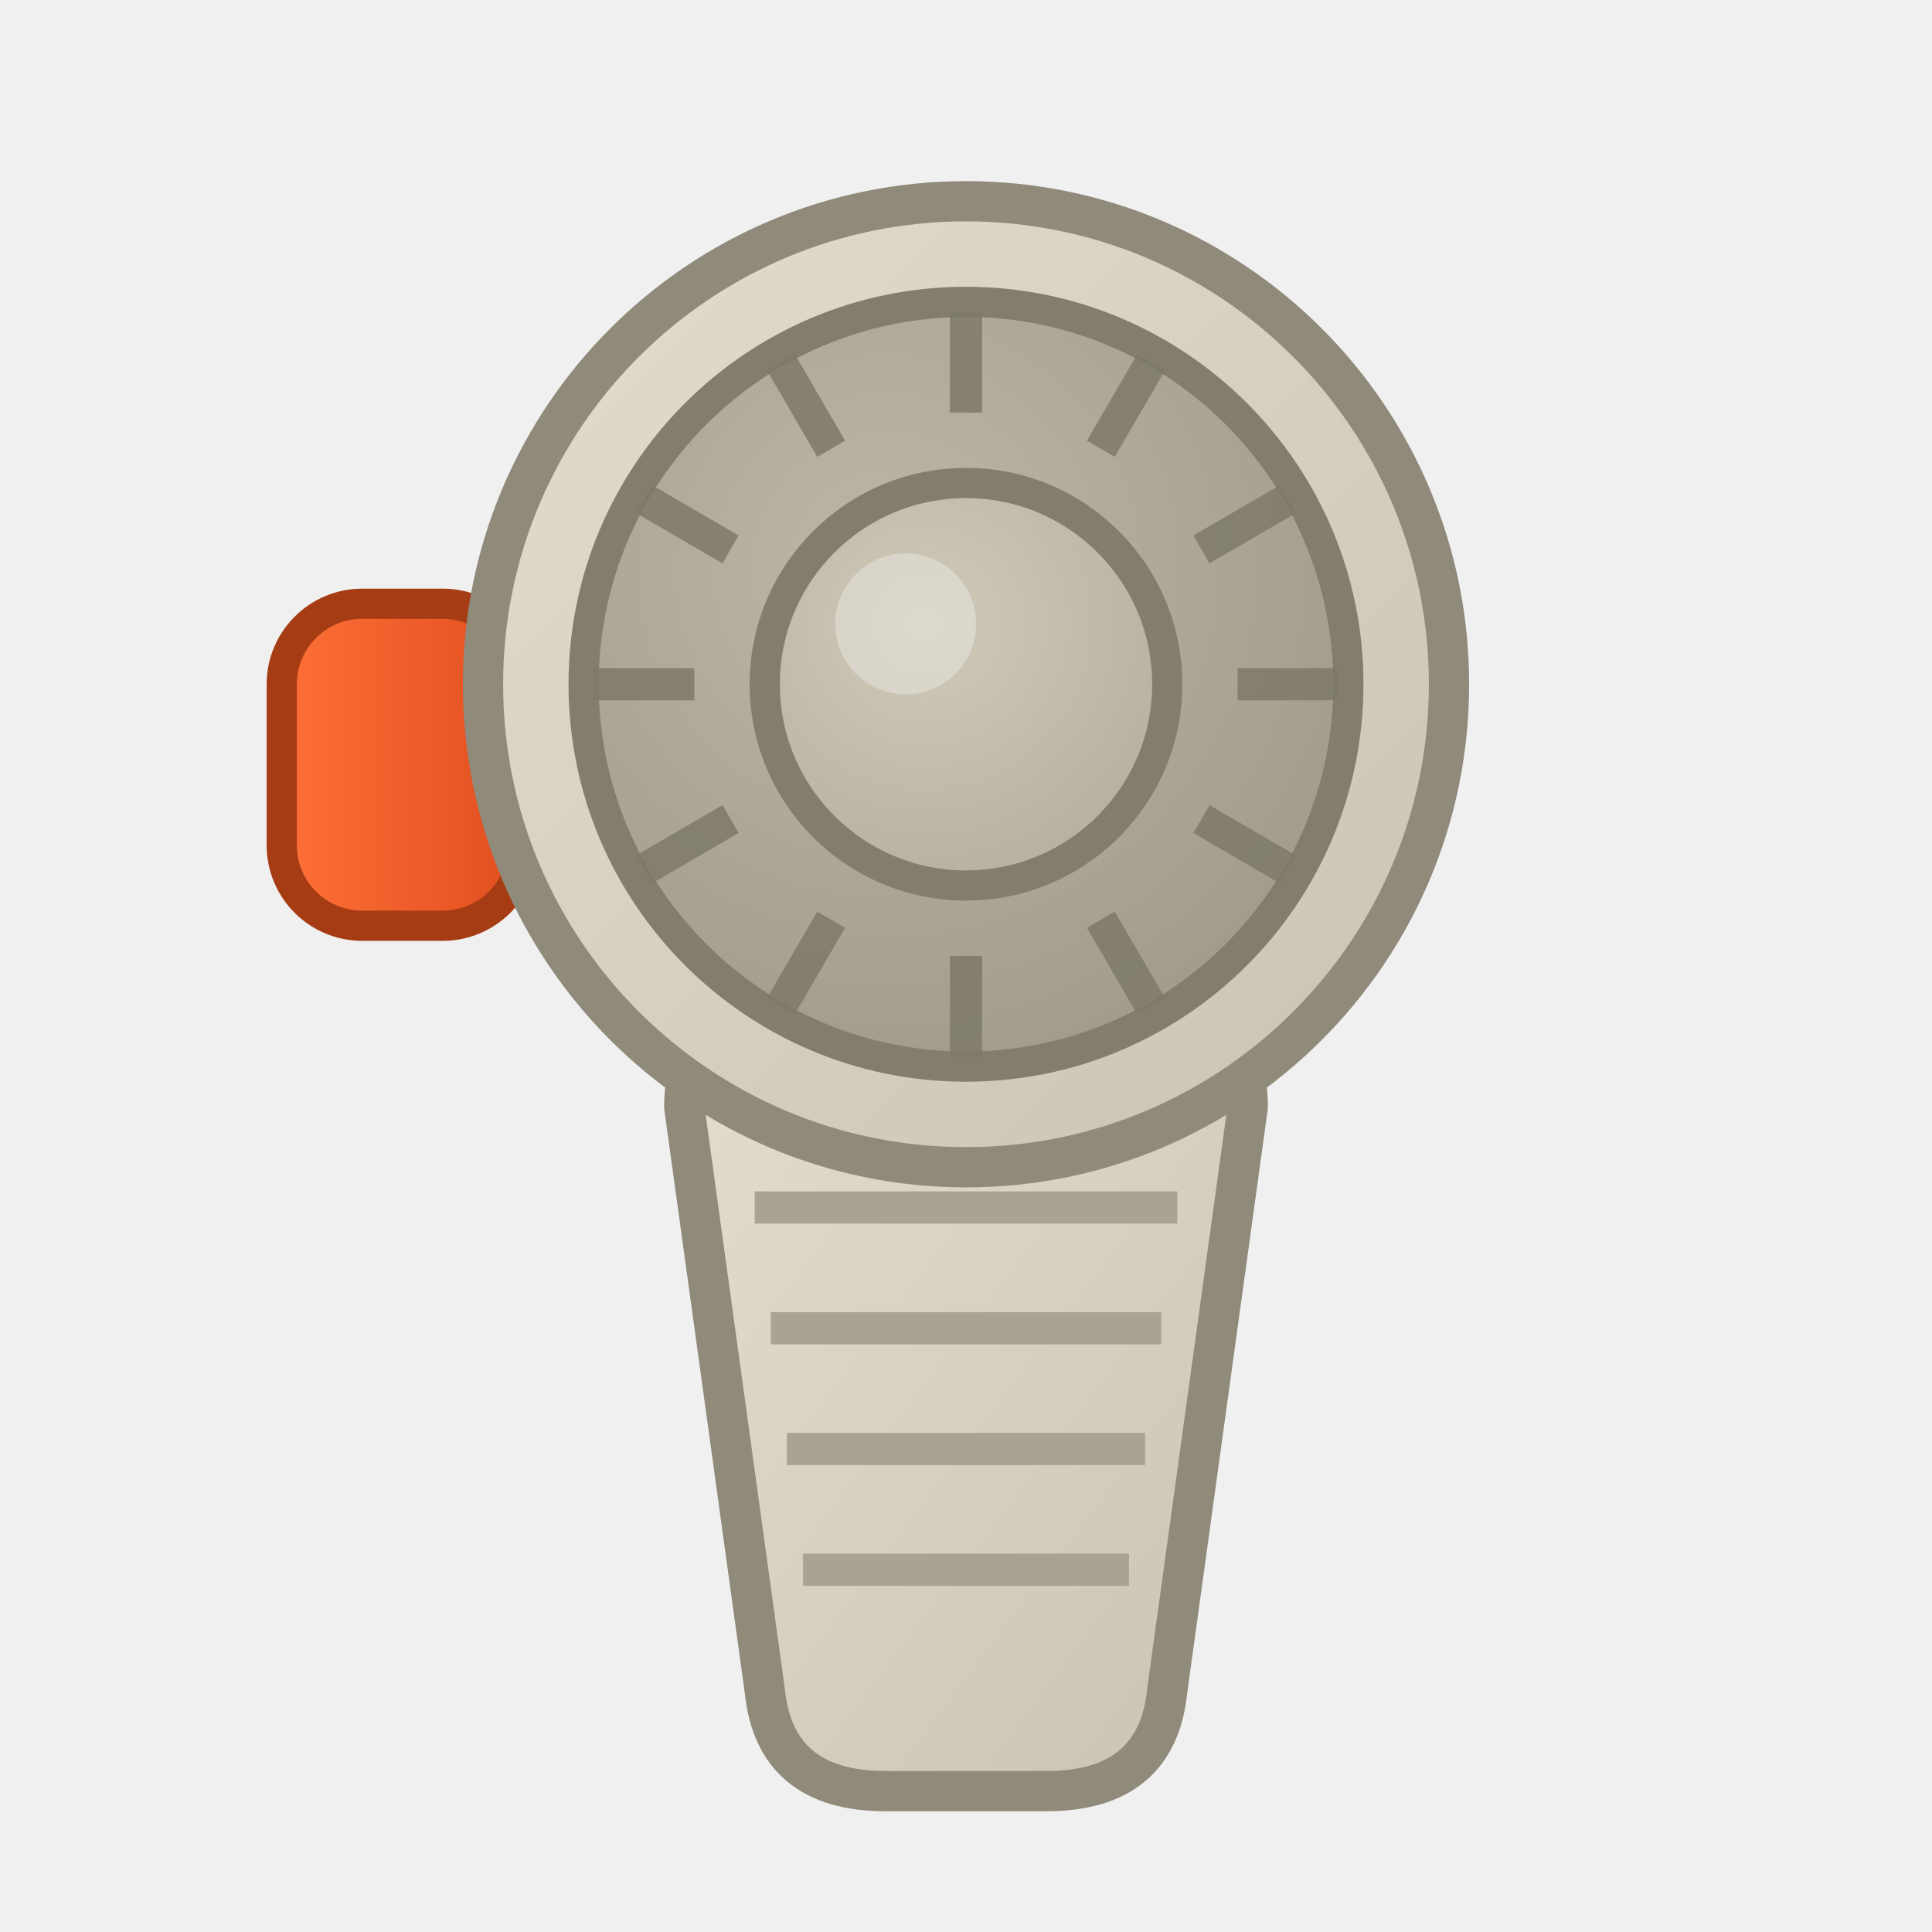
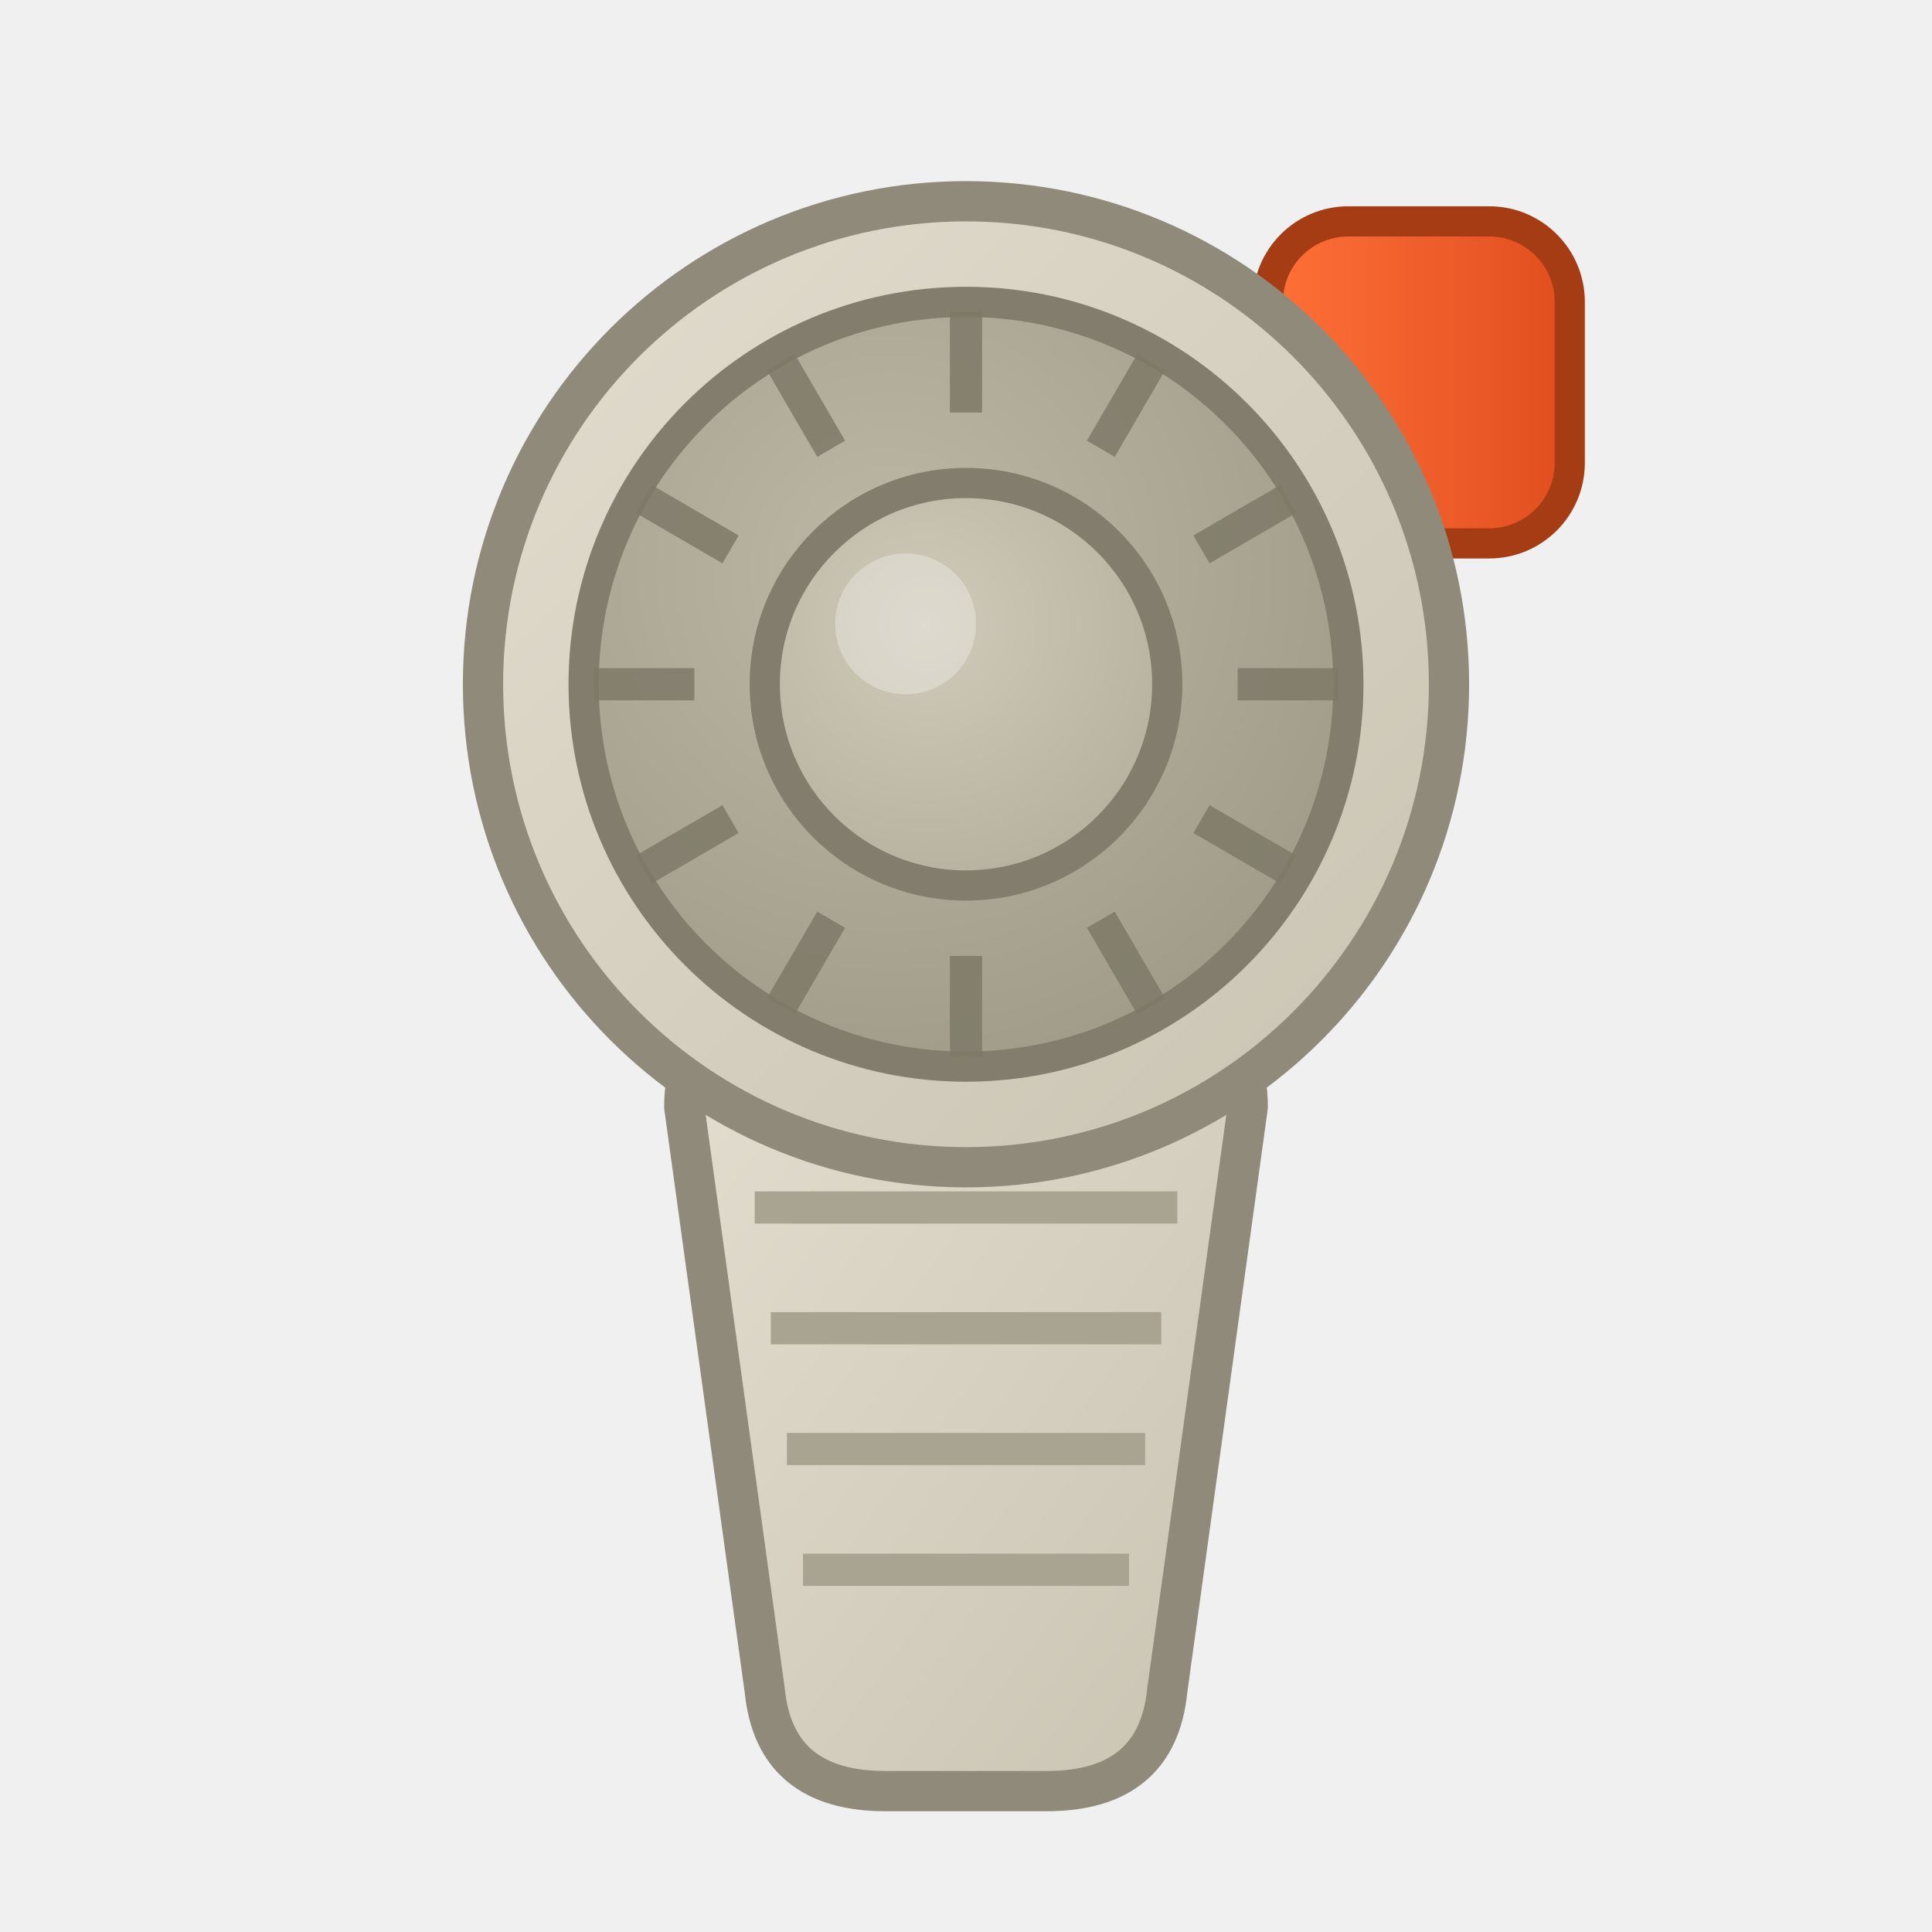
<svg xmlns="http://www.w3.org/2000/svg" viewBox="0 0 96 96" width="96" height="96">
  <defs>
    <linearGradient id="pBody" x1="0" y1="0" x2="1" y2="1">
      <stop offset="0" stop-color="#E2DDCE" />
      <stop offset="1" stop-color="#C9C3B2" />
    </linearGradient>
    <radialGradient id="pDial" cx="0.4" cy="0.35" r="0.85">
      <stop offset="0" stop-color="#BDB7A5" />
      <stop offset="1" stop-color="#9A9483" />
    </radialGradient>
    <radialGradient id="pCap" cx="0.4" cy="0.35" r="0.9">
      <stop offset="0" stop-color="#D0CABA" />
      <stop offset="1" stop-color="#AEA896" />
    </radialGradient>
    <linearGradient id="pBtn" x1="0" y1="0" x2="1" y2="0">
      <stop offset="0" stop-color="#FF7038" />
      <stop offset="1" stop-color="#E04E1E" />
    </linearGradient>
  </defs>
-   <rect x="14" y="30" width="12" height="16" rx="4" fill="url(#pBtn)" stroke="#A63C14" stroke-width="1.5" />
+   <rect x="63" y="11" width="15" height="16" rx="4" fill="url(#pBtn)" stroke="#A63C14" stroke-width="1.5" />
  <path d="M 36,52 L 60,52 Q 62,52 62,55 L 58,84 Q 57.5,89 52,89 L 44,89 Q 38.5,89 38,84 L 34,55 Q 34,52 36,52 Z" fill="url(#pBody)" stroke="#8F8A7A" stroke-width="2" stroke-linejoin="round" />
  <line x1="37.5" y1="60" x2="58.5" y2="60" stroke="#A9A392" stroke-width="1.6" />
  <line x1="38.3" y1="66" x2="57.7" y2="66" stroke="#A9A392" stroke-width="1.6" />
  <line x1="39.1" y1="72" x2="56.9" y2="72" stroke="#A9A392" stroke-width="1.6" />
  <line x1="39.9" y1="78" x2="56.1" y2="78" stroke="#A9A392" stroke-width="1.6" />
  <circle cx="48" cy="34" r="24" fill="url(#pBody)" stroke="#8F8A7A" stroke-width="2" />
  <circle cx="48" cy="34" r="19" fill="url(#pDial)" stroke="#827D6C" stroke-width="1.5" />
  <g stroke="#7E7967" stroke-width="1.6" opacity="0.85">
    <line x1="48" y1="15.5" x2="48" y2="20.5" />
    <line x1="57.2" y1="18" x2="54.7" y2="22.3" />
    <line x1="64" y1="24.8" x2="59.7" y2="27.3" />
    <line x1="66.5" y1="34" x2="61.5" y2="34" />
    <line x1="64" y1="43.2" x2="59.7" y2="40.7" />
    <line x1="57.2" y1="50" x2="54.7" y2="45.7" />
    <line x1="48" y1="52.5" x2="48" y2="47.5" />
    <line x1="38.8" y1="50" x2="41.3" y2="45.7" />
    <line x1="32" y1="43.2" x2="36.3" y2="40.7" />
    <line x1="29.5" y1="34" x2="34.5" y2="34" />
    <line x1="32" y1="24.8" x2="36.3" y2="27.3" />
    <line x1="38.8" y1="18" x2="41.3" y2="22.3" />
  </g>
  <circle cx="48" cy="34" r="10" fill="url(#pCap)" stroke="#827D6C" stroke-width="1.5" />
  <circle cx="45" cy="31" r="3.5" fill="#FFFFFF" opacity="0.3" />
</svg>
